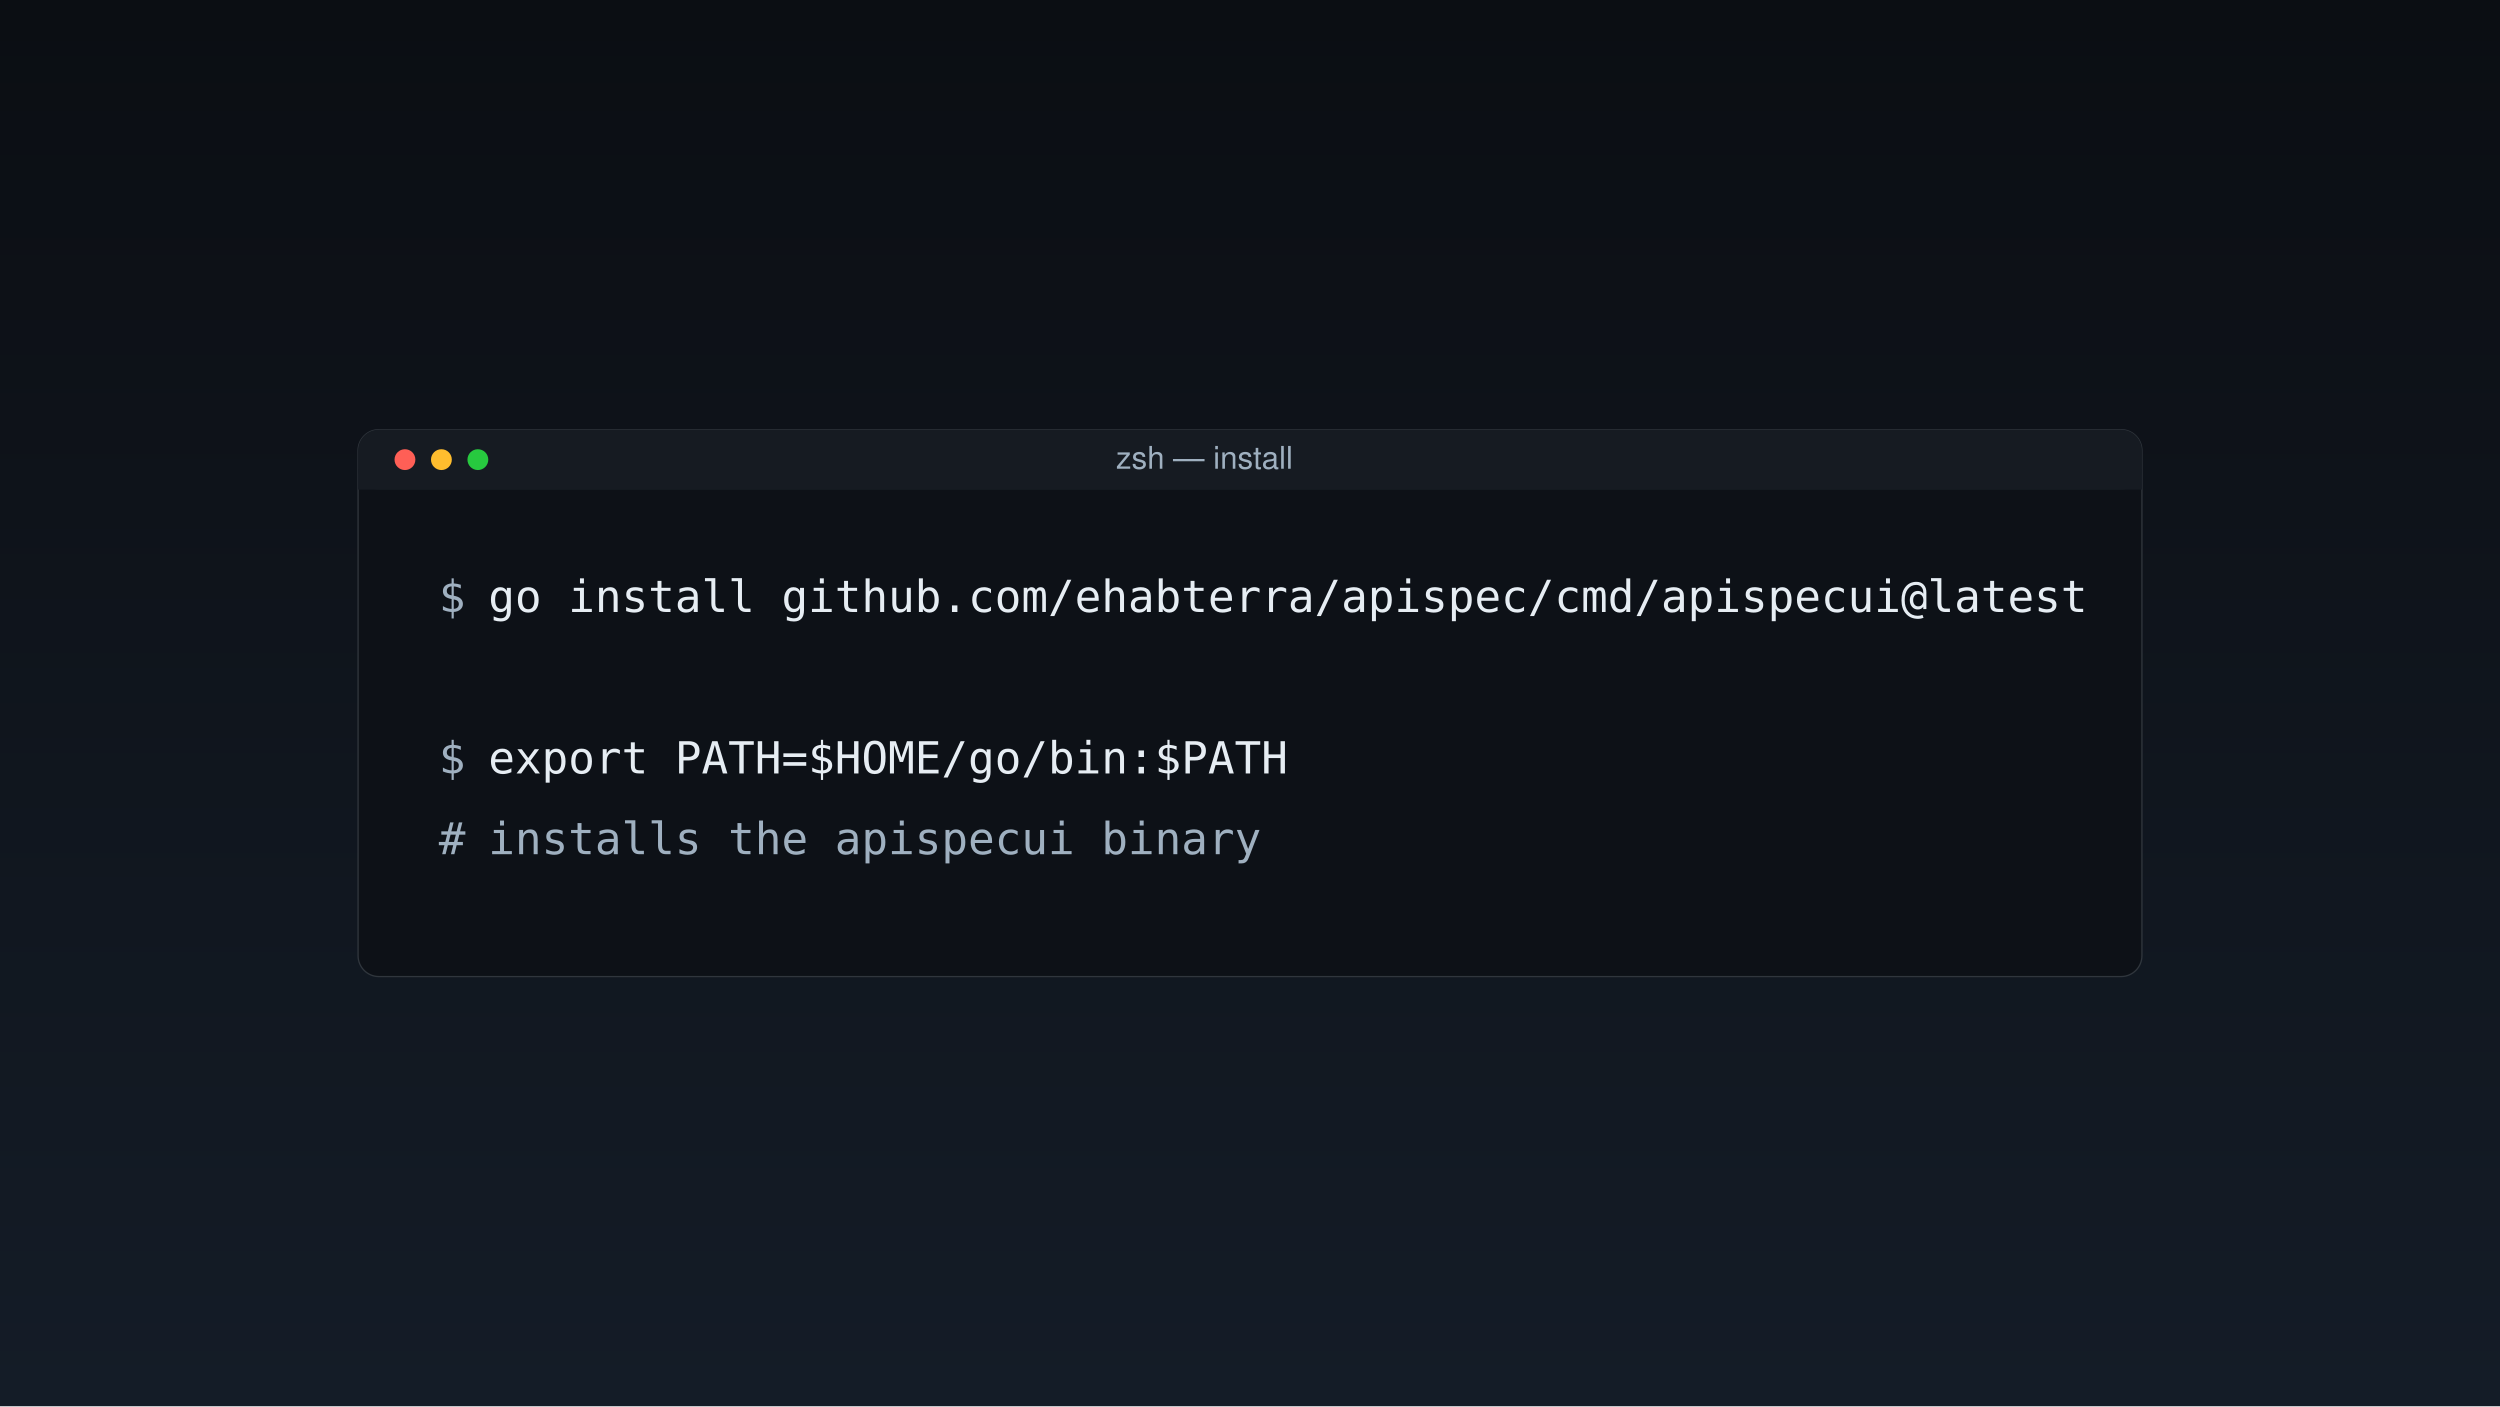
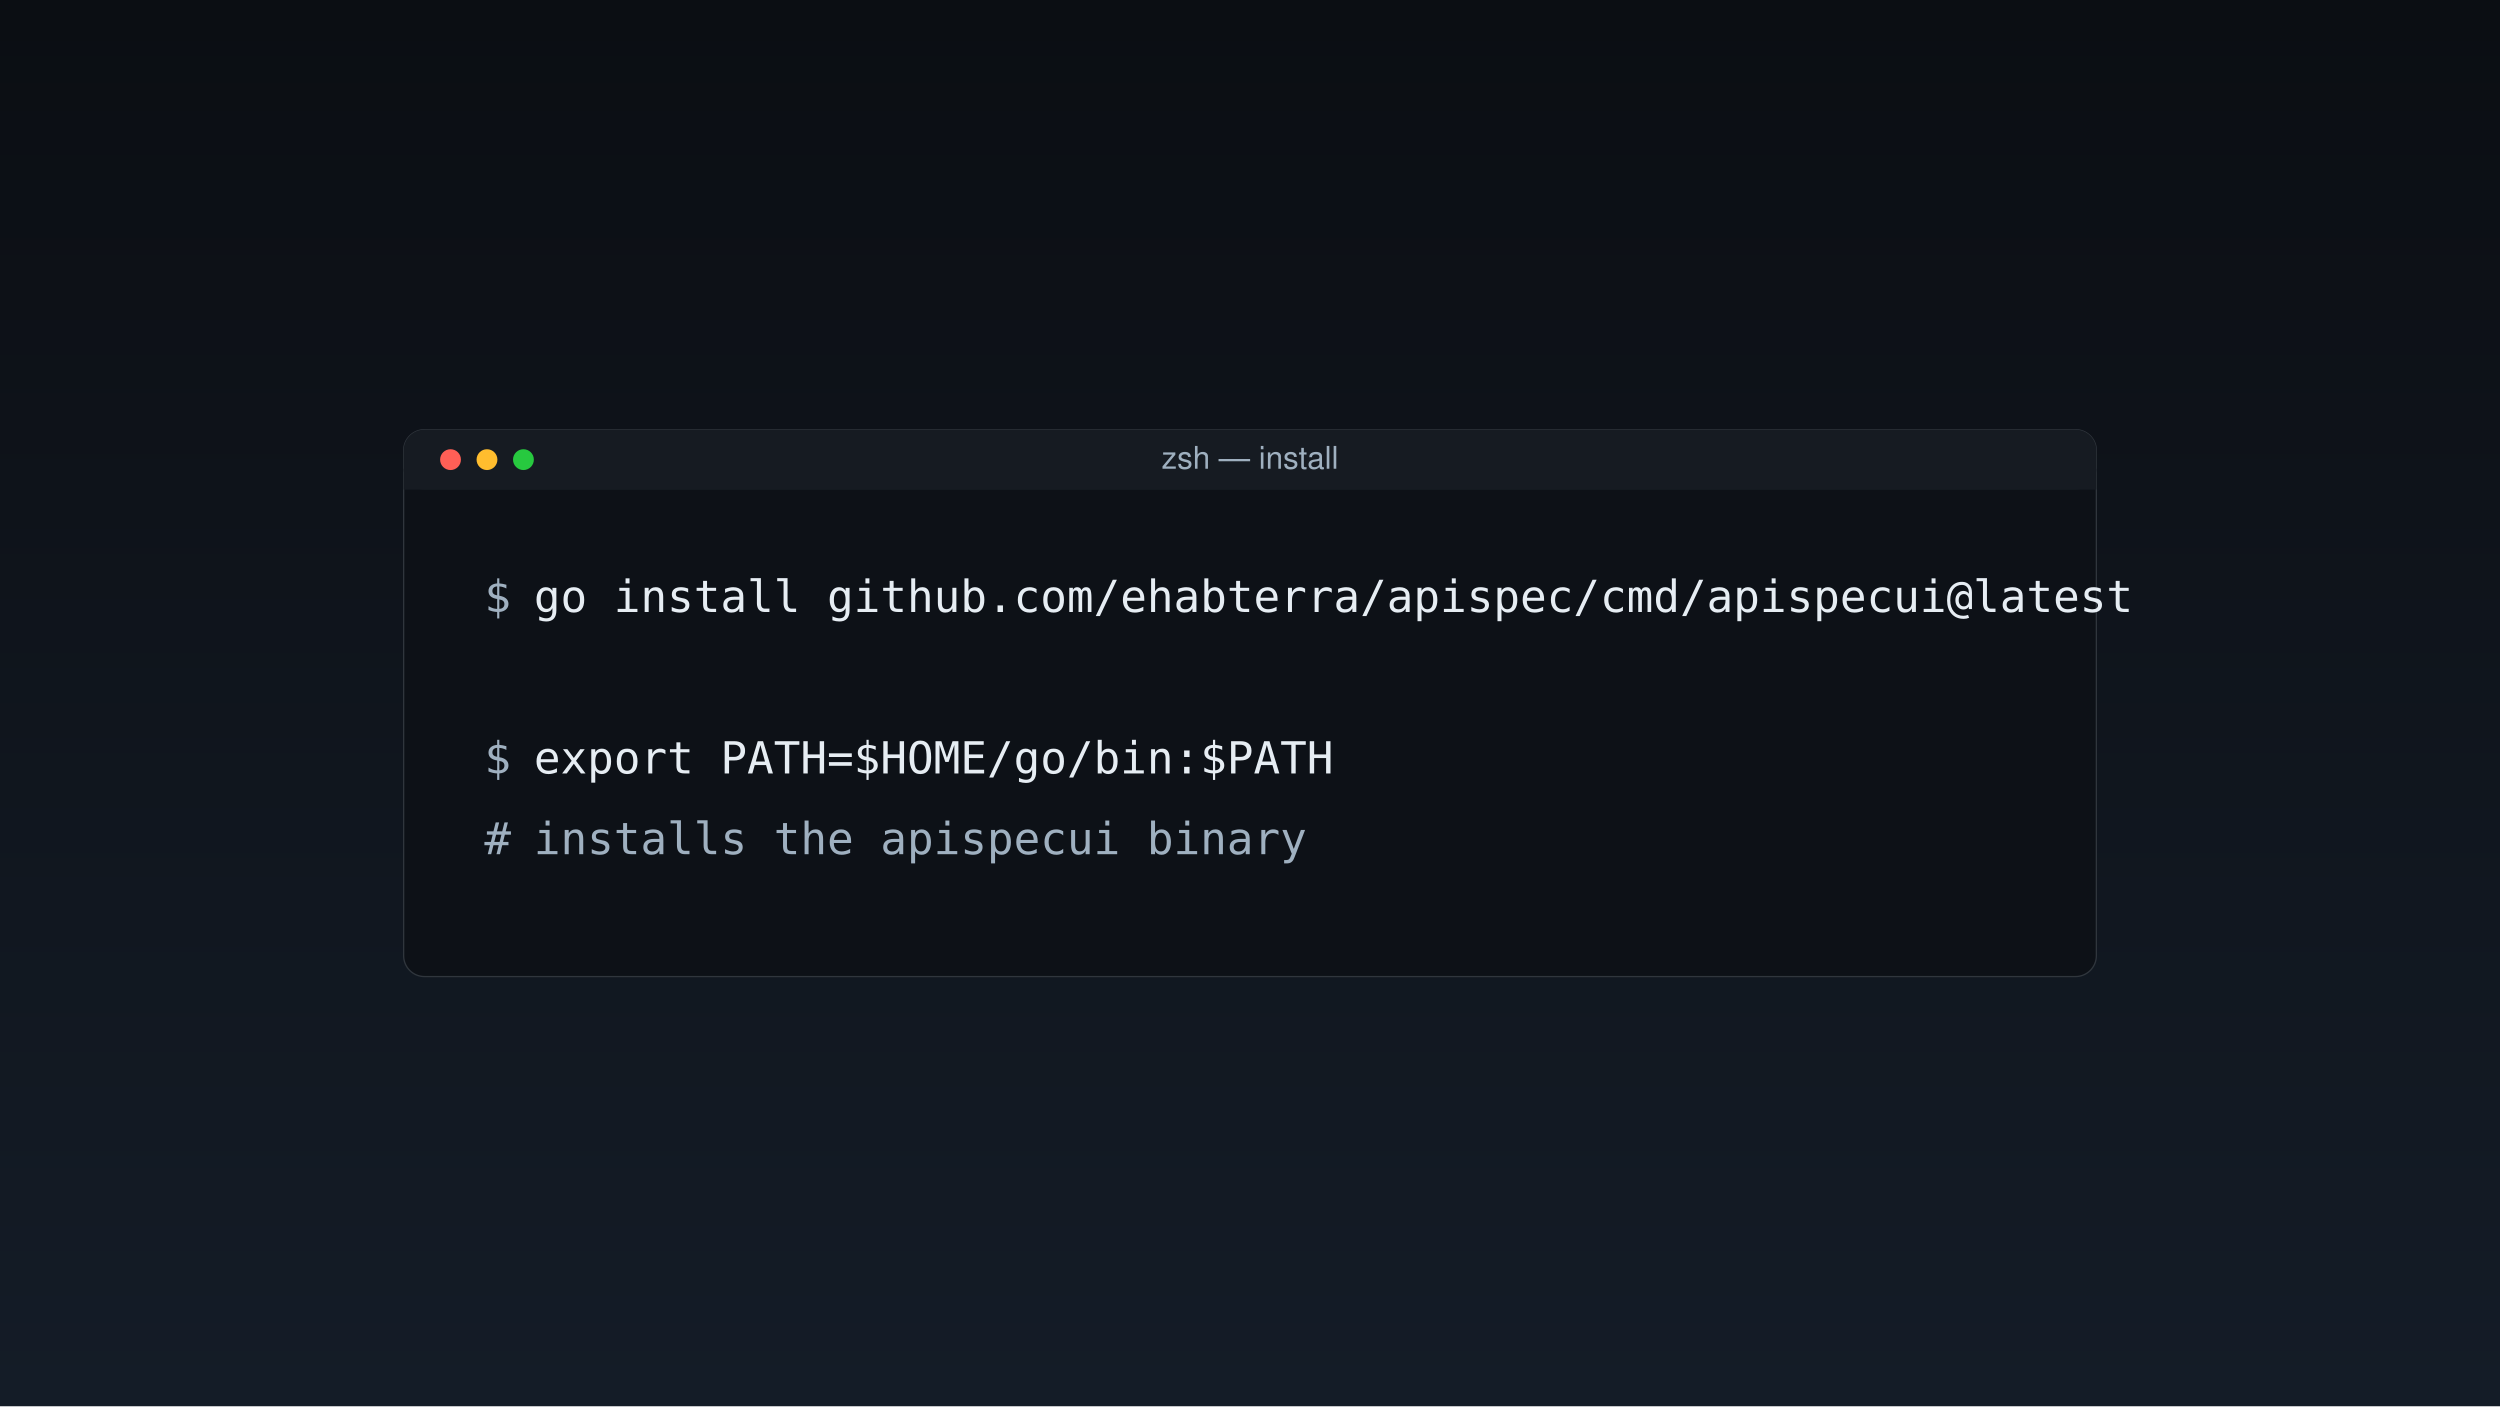
<svg xmlns="http://www.w3.org/2000/svg" width="1920" height="1080" viewBox="0 0 1920 1080">
  <defs>
    <linearGradient id="g" x1="0" y1="0" x2="0" y2="1">
      <stop offset="0" stop-color="#0b0e13" />
      <stop offset="1" stop-color="#141c27" />
    </linearGradient>
  </defs>
  <rect width="1920" height="1080" fill="url(#g)" />
-   <rect x="275" y="330" width="1370" height="420" rx="16" fill="#0d1117" stroke="#30363d" />
-   <rect x="275" y="330" width="1370" height="46" rx="16" fill="#161b22" />
-   <rect x="275" y="360" width="1370" height="16" fill="#161b22" />
-   <circle cx="311" cy="353" r="8" fill="#ff5f56" />
-   <circle cx="339" cy="353" r="8" fill="#ffbd2e" />
-   <circle cx="367" cy="353" r="8" fill="#27c93f" />
-   <text x="925" y="360" font-family="Helvetica, Arial, sans-serif" font-size="24" fill="#9fb0c0" text-anchor="middle">zsh — install</text>
-   <text x="337" y="470" font-family="Menlo, 'SF Mono', Consolas, monospace" font-size="34" fill="#9fb0c0">$</text>
-   <text x="375" y="470" font-family="Menlo, 'SF Mono', Consolas, monospace" font-size="34" fill="#e6edf3">go install github.com/ehabterra/apispec/cmd/apispecui@latest</text>
-   <text x="337" y="532" font-family="Menlo, 'SF Mono', Consolas, monospace" font-size="34" fill="#9fb0c0" />
-   <text x="375" y="532" font-family="Menlo, 'SF Mono', Consolas, monospace" font-size="34" fill="#e6edf3" />
-   <text x="337" y="594" font-family="Menlo, 'SF Mono', Consolas, monospace" font-size="34" fill="#9fb0c0">$</text>
-   <text x="375" y="594" font-family="Menlo, 'SF Mono', Consolas, monospace" font-size="34" fill="#e6edf3">export PATH=$HOME/go/bin:$PATH</text>
-   <text x="337" y="656" font-family="Menlo, 'SF Mono', Consolas, monospace" font-size="34" fill="#9fb0c0">#</text>
-   <text x="375" y="656" font-family="Menlo, 'SF Mono', Consolas, monospace" font-size="34" fill="#9fb0c0">installs the apispecui binary</text>
+   <rect x="310" y="330" width="1300" height="420" rx="16" fill="#0d1117" stroke="#30363d" />
+   <rect x="310" y="330" width="1300" height="46" rx="16" fill="#161b22" />
+   <rect x="310" y="360" width="1300" height="16" fill="#161b22" />
+   <circle cx="346" cy="353" r="8" fill="#ff5f56" />
+   <circle cx="374" cy="353" r="8" fill="#ffbd2e" />
+   <circle cx="402" cy="353" r="8" fill="#27c93f" />
+   <text x="960" y="360" font-family="Helvetica, Arial, sans-serif" font-size="24" fill="#9fb0c0" text-anchor="middle">zsh — install</text>
+   <text x="372" y="470" font-family="Menlo, 'SF Mono', Consolas, monospace" font-size="34" fill="#9fb0c0">$</text>
+   <text x="410" y="470" font-family="Menlo, 'SF Mono', Consolas, monospace" font-size="34" fill="#e6edf3">go install github.com/ehabterra/apispec/cmd/apispecui@latest</text>
+   <text x="372" y="532" font-family="Menlo, 'SF Mono', Consolas, monospace" font-size="34" fill="#9fb0c0" />
+   <text x="410" y="532" font-family="Menlo, 'SF Mono', Consolas, monospace" font-size="34" fill="#e6edf3" />
+   <text x="372" y="594" font-family="Menlo, 'SF Mono', Consolas, monospace" font-size="34" fill="#9fb0c0">$</text>
+   <text x="410" y="594" font-family="Menlo, 'SF Mono', Consolas, monospace" font-size="34" fill="#e6edf3">export PATH=$HOME/go/bin:$PATH</text>
+   <text x="372" y="656" font-family="Menlo, 'SF Mono', Consolas, monospace" font-size="34" fill="#9fb0c0">#</text>
+   <text x="410" y="656" font-family="Menlo, 'SF Mono', Consolas, monospace" font-size="34" fill="#9fb0c0">installs the apispecui binary</text>
</svg>
